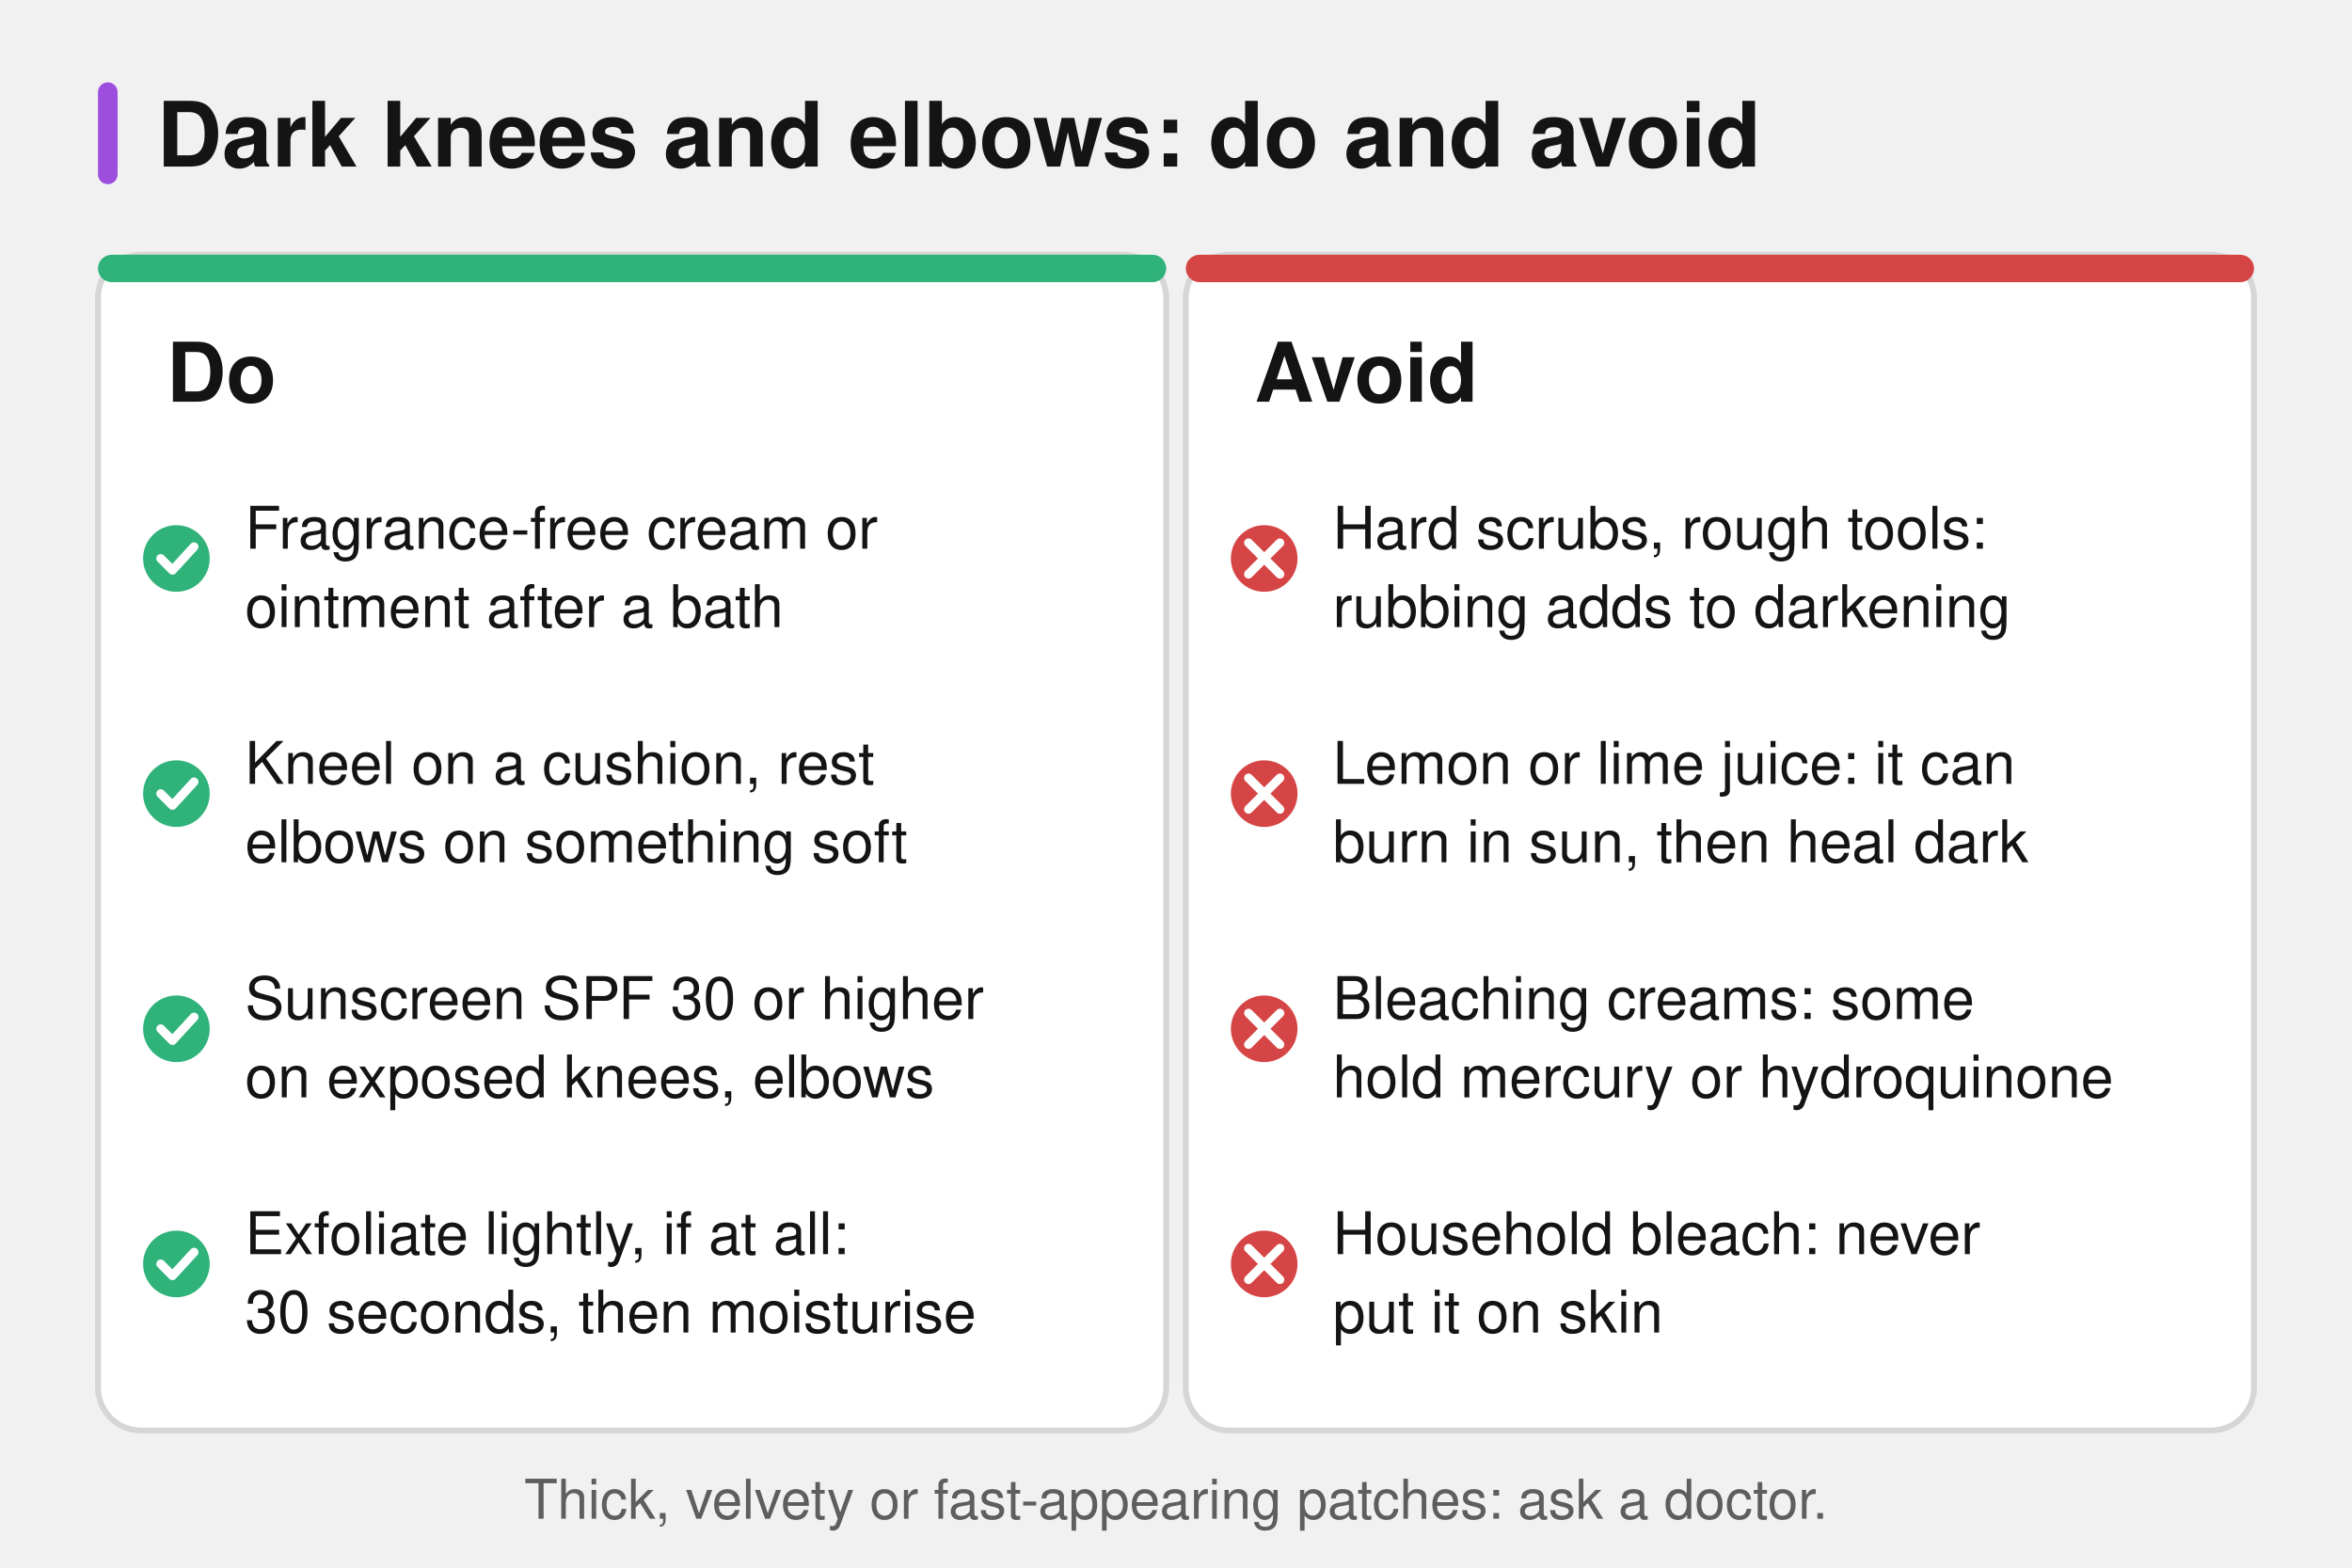
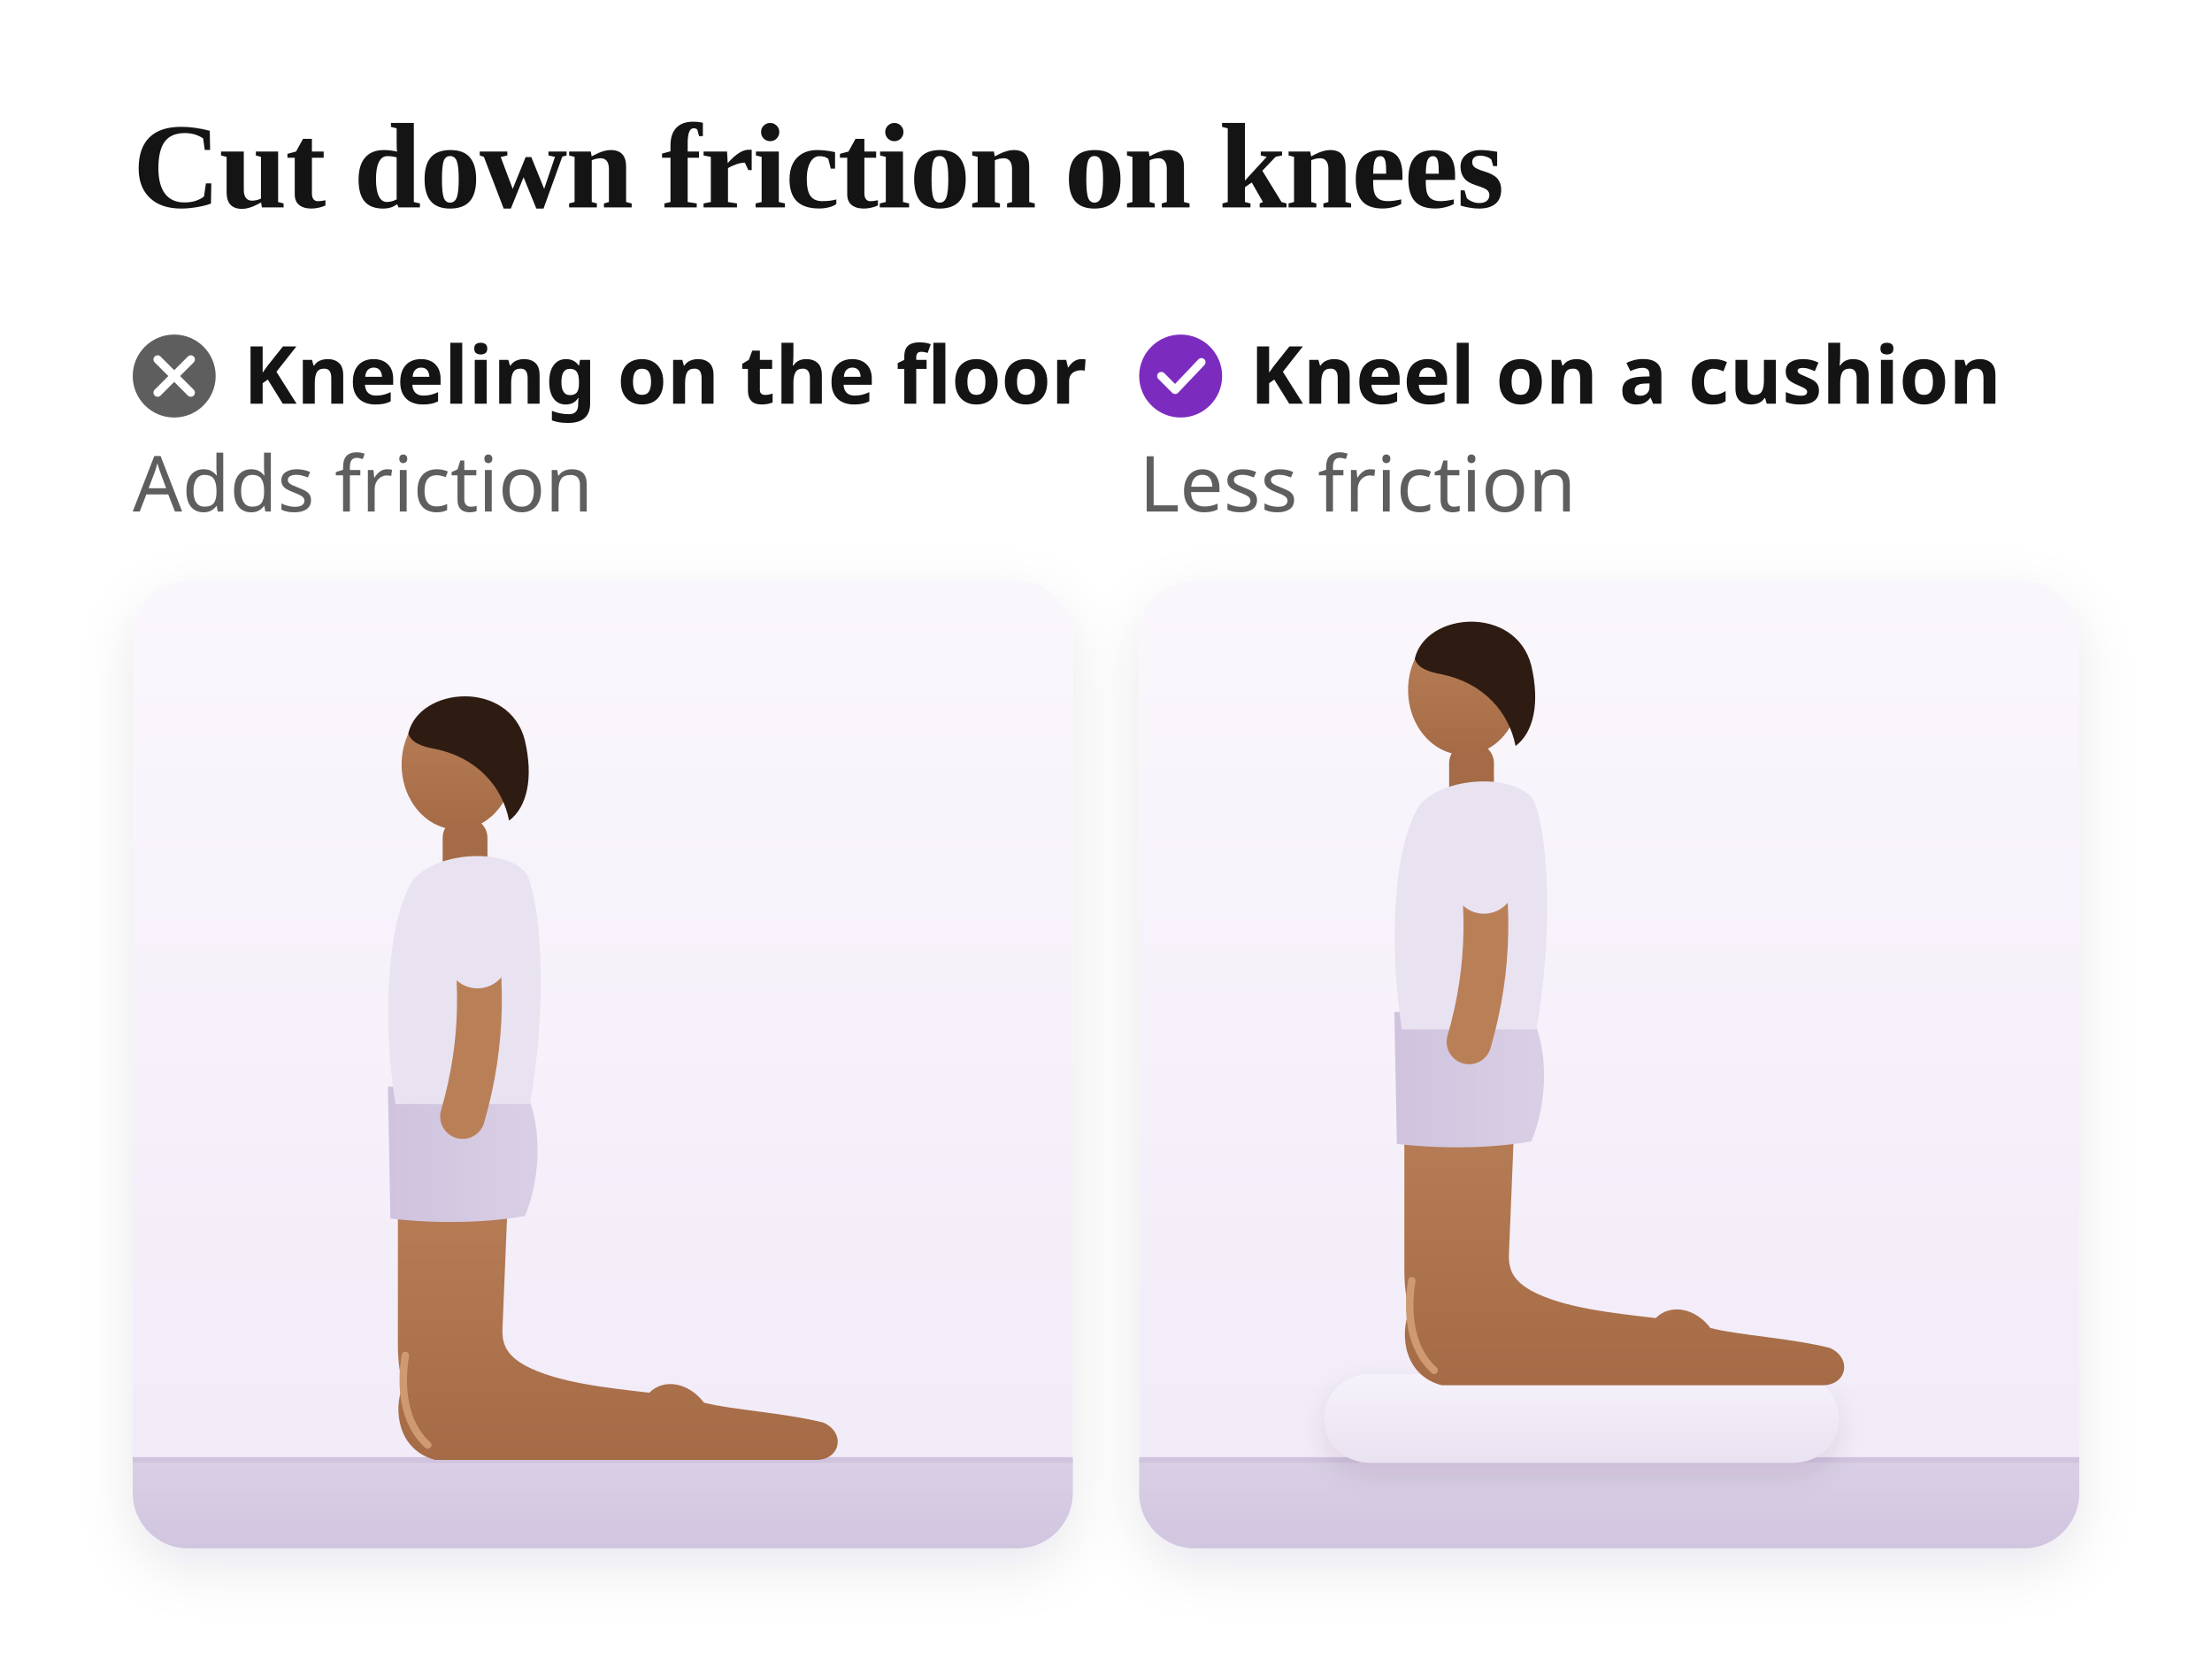
- <svg xmlns="http://www.w3.org/2000/svg" viewBox="0 0 1200 800" width="1200" height="800" font-family="Helvetica, Arial, sans-serif">
-   <rect width="1200" height="800" fill="#f1f1f1" />
-   <rect x="50" y="42" width="10" height="52" rx="5" fill="#9d4edd" />
-   <text x="80" y="85" font-size="46" font-weight="700" fill="#141414">Dark knees and elbows: do and avoid</text>
-   <rect x="50" y="130" width="545" height="600" rx="22" fill="#ffffff" stroke="#d6d6d6" stroke-width="3" />
-   <rect x="605" y="130" width="545" height="600" rx="22" fill="#ffffff" stroke="#d6d6d6" stroke-width="3" />
-   <rect x="50" y="130" width="545" height="14" rx="7" fill="#2fb37a" />
-   <rect x="605" y="130" width="545" height="14" rx="7" fill="#d64545" />
-   <text x="85" y="205" font-size="42" font-weight="700" fill="#141414">Do</text>
-   <text x="640" y="205" font-size="42" font-weight="700" fill="#141414">Avoid</text>
-   <g fill="#2fb37a">
-     <circle cx="90" cy="285" r="17" />
-     <circle cx="90" cy="405" r="17" />
-     <circle cx="90" cy="525" r="17" />
-     <circle cx="90" cy="645" r="17" />
+ <svg xmlns="http://www.w3.org/2000/svg" viewBox="0 0 1600 1200" width="1600" height="1200">
+   <defs>
+     <linearGradient id="skin" x1="0" y1="0" x2="0" y2="1">
+       <stop offset="0" stop-color="#B98058" />
+       <stop offset="1" stop-color="#A46B46" />
+     </linearGradient>
+     <linearGradient id="air" x1="0" y1="0" x2="0" y2="1">
+       <stop offset="0" stop-color="#FAF7FC" />
+       <stop offset="1" stop-color="#F1EAF8" />
+     </linearGradient>
+     <linearGradient id="cloth" x1="0" y1="0" x2="1" y2="0">
+       <stop offset="0" stop-color="#CFC3DE" />
+       <stop offset="1" stop-color="#D9CFE5" />
+     </linearGradient>
+     <linearGradient id="floor" x1="0" y1="0" x2="0" y2="1">
+       <stop offset="0" stop-color="#D9CFE5" />
+       <stop offset="1" stop-color="#CFC3DE" />
+     </linearGradient>
+     <linearGradient id="cushion" x1="0" y1="0" x2="0" y2="1">
+       <stop offset="0" stop-color="#F6F2FA" />
+       <stop offset="1" stop-color="#E9E2F1" />
+     </linearGradient>
+     <filter id="lift" x="-10%" y="-10%" width="120%" height="130%">
+       <feDropShadow dx="0" dy="14" stdDeviation="20" flood-color="#2B1640" flood-opacity="0.09" />
+     </filter>
+     <filter id="liftsm" x="-20%" y="-60%" width="140%" height="260%">
+       <feDropShadow dx="0" dy="8" stdDeviation="10" flood-color="#2B1640" flood-opacity="0.10" />
+     </filter>
+     <clipPath id="cardL">
+       <rect x="96" y="420" width="680" height="700" rx="40" />
+     </clipPath>
+     <clipPath id="cardR">
+       <rect x="824" y="420" width="680" height="700" rx="40" />
+     </clipPath>
+     <g id="leg">
+       <path d="M 60 -452 C 76 -396, 80 -344, 66 -282" fill="none" stroke="#8A5636" stroke-width="34" stroke-linecap="round" />
+       <path d="M -14 -60                C -22 -40, -18 -8, 12 0                L 318 0                C 338 0, 342 -22, 324 -30                C 292 -38, 252 -40, 228 -46                C 216 -62, 196 -66, 184 -54                C 150 -58, 110 -62, 84 -76                C 70 -84, 66 -92, 66 -104                L 72 -250                L -18 -250                L -18 -92                C -18 -78, -16 -68, -14 -60 Z" fill="url(#skin)" />
+       <path d="M -12 -84 C -16 -60, -14 -30, 6 -12" fill="none" stroke="#CF9A72" stroke-width="6" stroke-linecap="round" />
+       <rect x="18" y="-516" width="36" height="60" rx="16" fill="#A46B46" />
+       <g transform="translate(30 -548) scale(0.9) translate(-30 548)">
+         <ellipse cx="30" cy="-560" rx="50" ry="58" fill="url(#skin)" />
+         <path d="M -14 -588 C -4 -630, 76 -636, 90 -582 C 98 -548, 92 -522, 76 -510 C 70 -540, 48 -566, 10 -574 C -2 -576, -12 -580, -14 -588 Z" fill="#2E1C12" />
+       </g>
+       <path d="M -26 -300 L 82 -300 C 98 -276, 98 -228, 84 -196 C 50 -190, 10 -190, -24 -194 Z" fill="url(#cloth)" />
+       <path d="M -20 -286 C -30 -350, -28 -430, -6 -466 C 14 -490, 72 -492, 86 -470 C 100 -436, 100 -350, 88 -286 Z" fill="#E9E2F1" />
+       <path d="M 40 -446 C 50 -392, 52 -338, 34 -276" fill="none" stroke="#B98058" stroke-width="36" stroke-linecap="round" />
+       <path d="M 40 -456 L 46 -404" fill="none" stroke="#E9E2F1" stroke-width="50" stroke-linecap="round" />
+     </g>
+   </defs>
+   <rect width="1600" height="1200" fill="#FFFFFF" />
+   <text x="96" y="150" font-family="Source Serif 4" font-weight="600" font-size="88" fill="#141414" letter-spacing="-1">Cut down friction on knees</text>
+   <g font-family="Archivo">
+     <circle cx="126" cy="272" r="30" fill="#5E5E5E" />
+     <path d="M114 260 l 24 24 M138 260 l -24 24" stroke="#FFFFFF" stroke-width="6" stroke-linecap="round" />
+     <text x="176" y="292" font-size="58" font-weight="600" fill="#141414">Kneeling on the floor</text>
+     <text x="96" y="370" font-size="56" font-weight="400" fill="#5E5E5E">Adds friction</text>
  </g>
-   <g fill="none" stroke="#ffffff" stroke-width="4.5" stroke-linecap="round" stroke-linejoin="round">
-     <path d="M82 285 l6 6 l11 -12" />
-     <path d="M82 405 l6 6 l11 -12" />
-     <path d="M82 525 l6 6 l11 -12" />
-     <path d="M82 645 l6 6 l11 -12" />
+   <g filter="url(#lift)">
+     <rect x="96" y="420" width="680" height="700" rx="40" fill="url(#air)" />
  </g>
-   <g font-size="30" fill="#141414">
-     <text x="125" y="280">Fragrance-free cream or</text>
-     <text x="125" y="320">ointment after a bath</text>
-     <text x="125" y="400">Kneel on a cushion, rest</text>
-     <text x="125" y="440">elbows on something soft</text>
-     <text x="125" y="520">Sunscreen SPF 30 or higher</text>
-     <text x="125" y="560">on exposed knees, elbows</text>
-     <text x="125" y="640">Exfoliate lightly, if at all:</text>
-     <text x="125" y="680">30 seconds, then moisturise</text>
+   <g clip-path="url(#cardL)">
+     <rect x="96" y="1056" width="680" height="80" fill="url(#floor)" />
+     <path d="M96 1056 H 776" stroke="#CFC3DE" stroke-width="4" />
+     <g transform="translate(304 1056) scale(0.9)">
+       <use href="#leg" />
+     </g>
  </g>
-   <g fill="#d64545">
-     <circle cx="645" cy="285" r="17" />
-     <circle cx="645" cy="405" r="17" />
-     <circle cx="645" cy="525" r="17" />
-     <circle cx="645" cy="645" r="17" />
+   <g font-family="Archivo">
+     <circle cx="854" cy="272" r="30" fill="#7B2CBF" />
+     <path d="M840 272 l 10 10 l 19 -20" fill="none" stroke="#FFFFFF" stroke-width="6" stroke-linecap="round" stroke-linejoin="round" />
+     <text x="904" y="292" font-size="58" font-weight="600" fill="#141414">Kneel on a cushion</text>
+     <text x="824" y="370" font-size="56" font-weight="400" fill="#5E5E5E">Less friction</text>
  </g>
-   <g fill="none" stroke="#ffffff" stroke-width="4.5" stroke-linecap="round">
-     <path d="M637 277 l16 16 M653 277 l-16 16" />
-     <path d="M637 397 l16 16 M653 397 l-16 16" />
-     <path d="M637 517 l16 16 M653 517 l-16 16" />
-     <path d="M637 637 l16 16 M653 637 l-16 16" />
+   <g filter="url(#lift)">
+     <rect x="824" y="420" width="680" height="700" rx="40" fill="url(#air)" />
  </g>
-   <g font-size="30" fill="#141414">
-     <text x="680" y="280">Hard scrubs, rough tools:</text>
-     <text x="680" y="320">rubbing adds to darkening</text>
-     <text x="680" y="400">Lemon or lime juice: it can</text>
-     <text x="680" y="440">burn in sun, then heal dark</text>
-     <text x="680" y="520">Bleaching creams: some</text>
-     <text x="680" y="560">hold mercury or hydroquinone</text>
-     <text x="680" y="640">Household bleach: never</text>
-     <text x="680" y="680">put it on skin</text>
+   <g clip-path="url(#cardR)">
+     <rect x="824" y="1056" width="680" height="80" fill="url(#floor)" />
+     <path d="M824 1056 H 1504" stroke="#CFC3DE" stroke-width="4" />
+     <g filter="url(#liftsm)">
+       <rect x="958" y="994" width="372" height="64" rx="32" fill="url(#cushion)" />
+     </g>
+     <g transform="translate(1032 1002) scale(0.9)">
+       <use href="#leg" />
+     </g>
  </g>
-   <text x="600" y="775" font-size="28" fill="#5e5e5e" text-anchor="middle">Thick, velvety or fast-appearing patches: ask a doctor.</text>
</svg>
